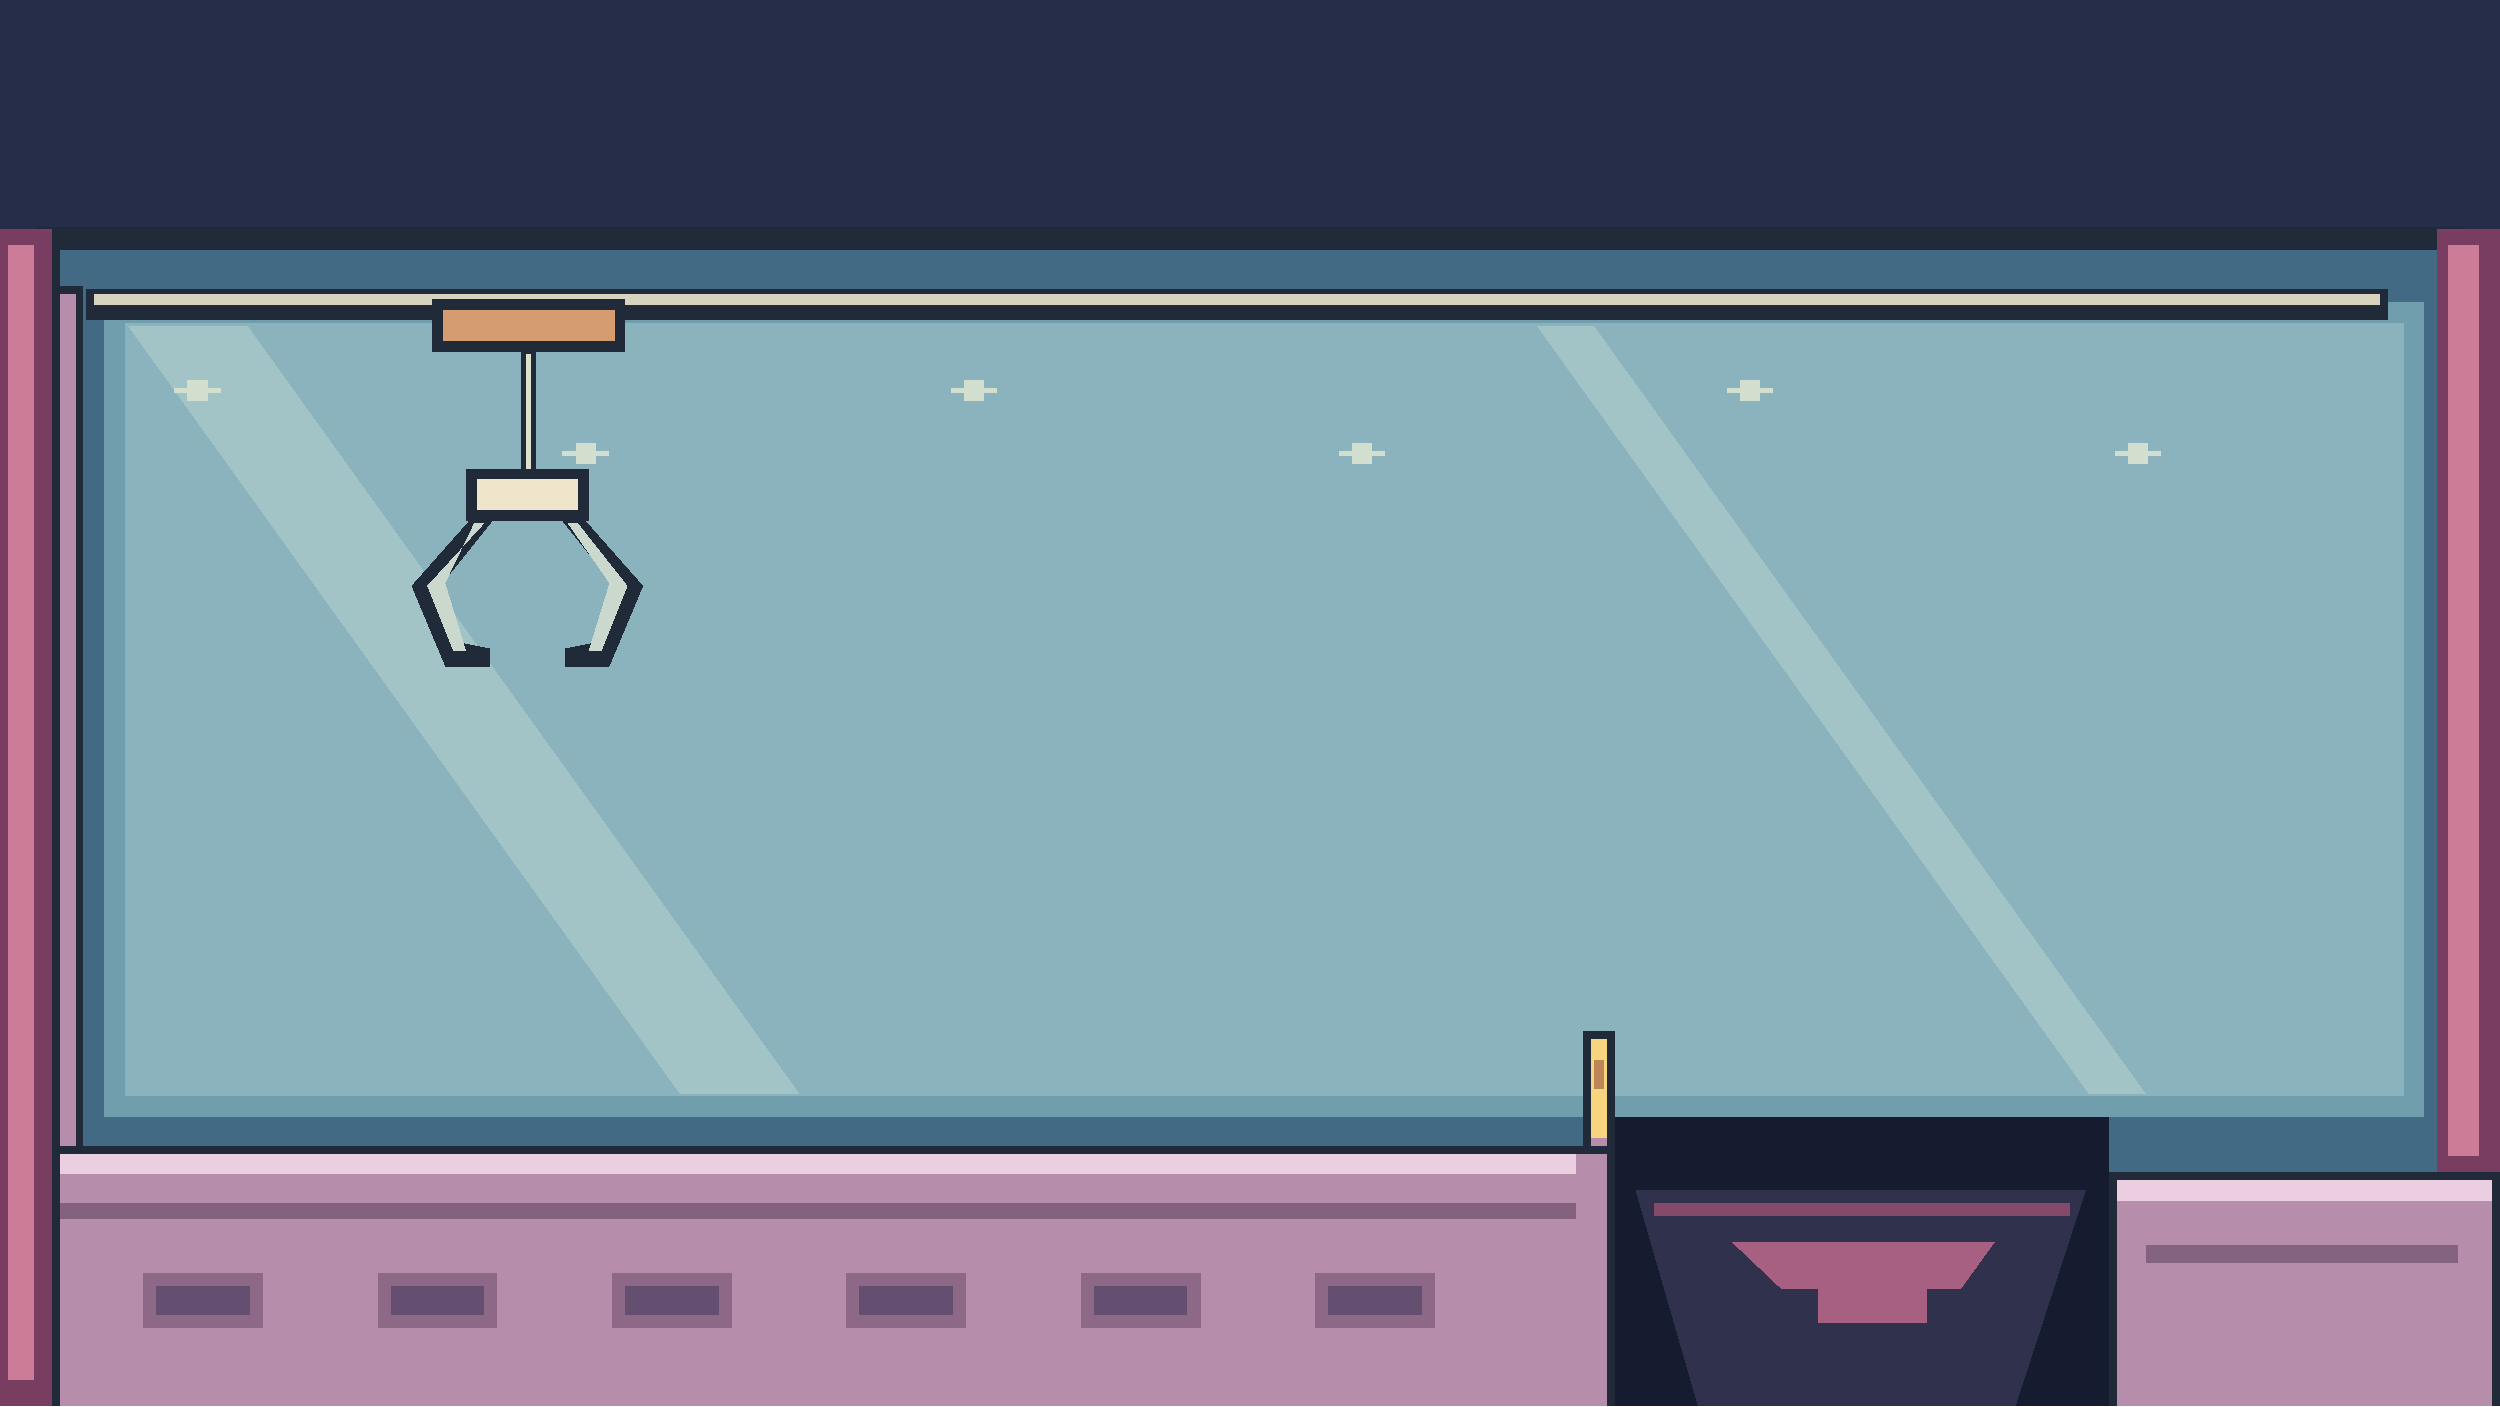
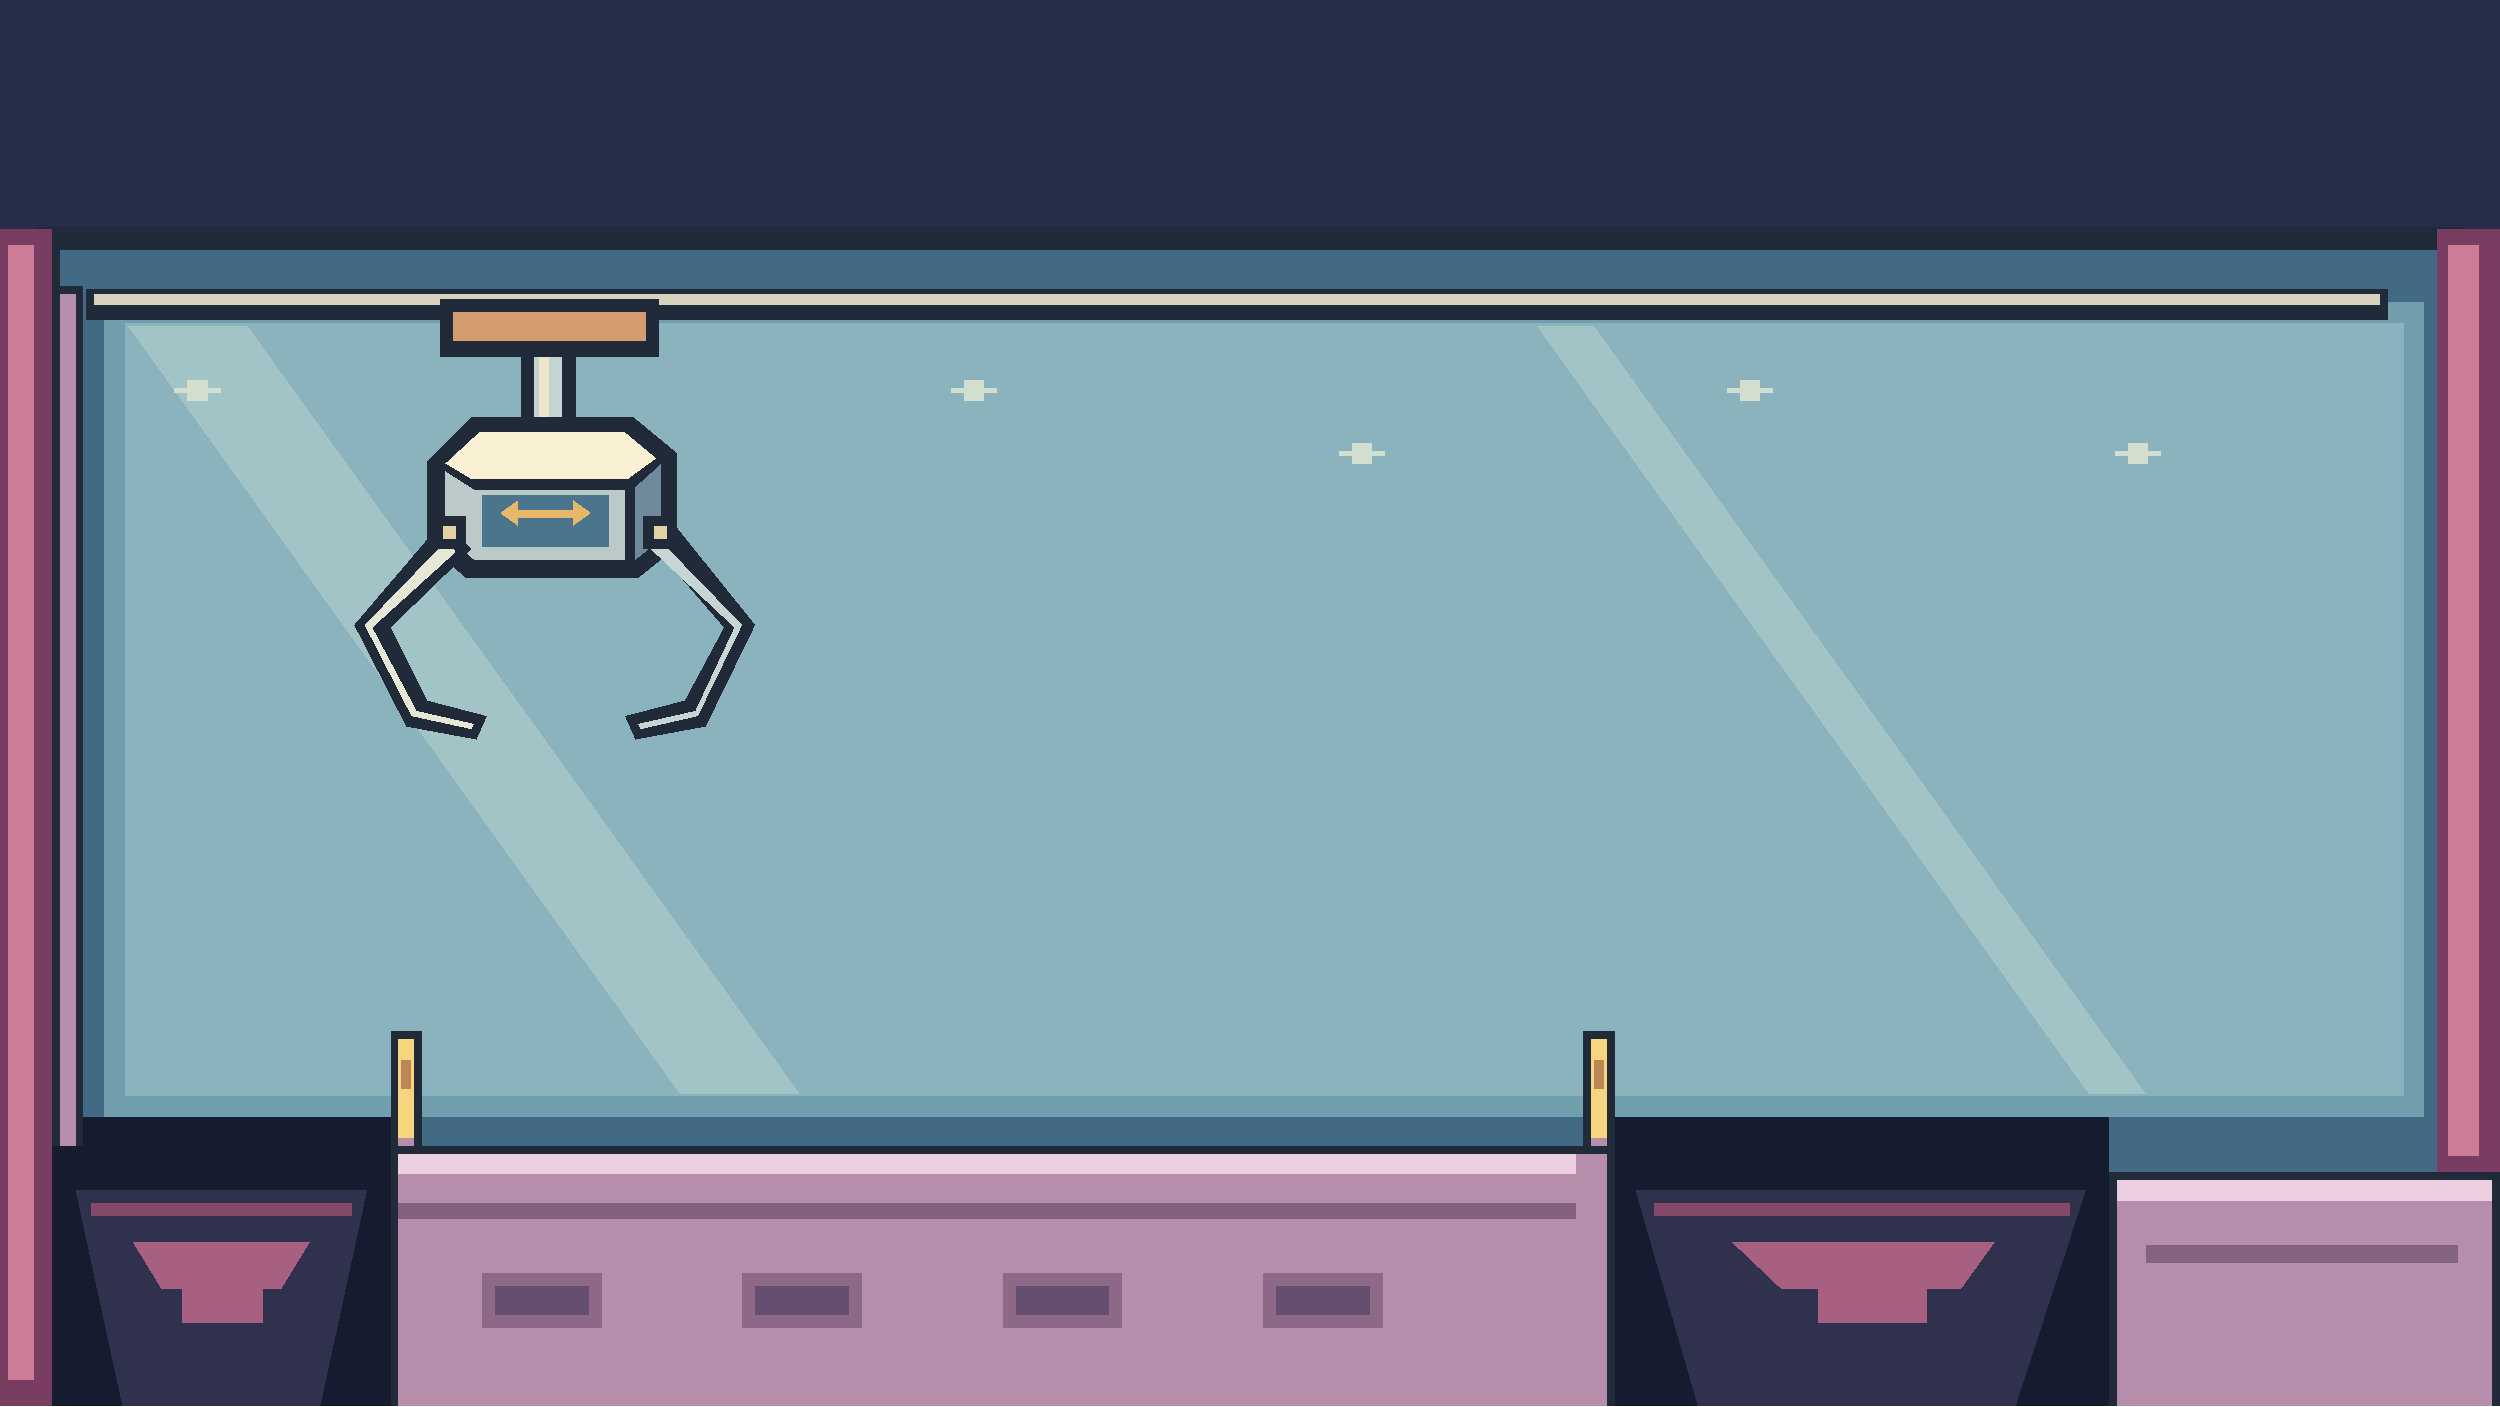
<svg xmlns="http://www.w3.org/2000/svg" width="960" height="540" viewBox="0 0 960 540" shape-rendering="crispEdges">
  <rect x="0" y="0" width="960" height="540" fill="#252d49" />
  <rect x="14" y="87" width="932" height="437" fill="#202a39" />
  <rect x="23" y="96" width="914" height="424" fill="#426a84" />
  <rect x="40" y="116" width="891" height="313" fill="#719eac" />
  <rect x="48" y="124" width="875" height="297" fill="#8bb3bd" />
  <path d="M49 125H95L307 420H261Z" fill="#a2c4c6" />
  <path d="M590 125H612L824 420H802Z" fill="#a2c4c6" />
  <rect x="72" y="146" width="8" height="8" fill="#d2dfcf" />
  <rect x="67" y="149" width="18" height="2" fill="#d2dfcf" />
  <rect x="221" y="170" width="8" height="8" fill="#d2dfcf" />
  <rect x="216" y="173" width="18" height="2" fill="#d2dfcf" />
  <rect x="370" y="146" width="8" height="8" fill="#d2dfcf" />
  <rect x="365" y="149" width="18" height="2" fill="#d2dfcf" />
  <rect x="519" y="170" width="8" height="8" fill="#d2dfcf" />
  <rect x="514" y="173" width="18" height="2" fill="#d2dfcf" />
  <rect x="668" y="146" width="8" height="8" fill="#d2dfcf" />
  <rect x="663" y="149" width="18" height="2" fill="#d2dfcf" />
  <rect x="817" y="170" width="8" height="8" fill="#d2dfcf" />
  <rect x="812" y="173" width="18" height="2" fill="#d2dfcf" />
  <rect x="33" y="111" width="884" height="12" fill="#202a39" />
  <rect x="36" y="113" width="878" height="4" fill="#d7d3be" />
-   <rect x="166" y="115" width="74" height="20" fill="#202a39" />
-   <rect x="170" y="119" width="66" height="12" fill="#d59c70" />
-   <rect x="200" y="135" width="6" height="48" fill="#202a39" />
-   <rect x="202" y="136" width="2" height="46" fill="#dce1cb" />
-   <rect x="179" y="180" width="47" height="20" fill="#202a39" />
-   <rect x="183" y="184" width="39" height="12" fill="#eee5cb" />
-   <path d="M181 199H190L170 224L178 247L188 249V256H171L158 225Z" fill="#202a39" />
-   <path d="M215 199H224L247 225L234 256H217V249L227 247L235 224Z" fill="#202a39" />
-   <path d="M182 201H186L164 225L174 250H179L171 224Z" fill="#cbd8ce" />
-   <path d="M218 201H222L241 225L231 250H226L234 224Z" fill="#cbd8ce" />
+   <rect x="169" y="115" width="84" height="22" fill="#202a39" />
+   <rect x="174" y="120" width="74" height="11" fill="#d59c70" />
+   <rect x="200" y="137" width="21" height="30" fill="#202a39" />
+   <rect x="205" y="137" width="11" height="30" fill="#c4d4d2" />
+   <rect x="207" y="137" width="4" height="29" fill="#eee5cb" />
+   <path d="M164 177L181 160H243L260 174L260 210L245 222H179L164 209Z" fill="#202a39" />
+   <path d="M171 178L184 166H240L252 176L241 184H181Z" fill="#faf0d4" />
+   <path d="M171 181L182 188H240V215H182L171 205Z" fill="#bbc9c9" />
+   <path d="M244 187L254 178V207L244 215Z" fill="#6e8999" />
+   <rect x="185" y="190" width="49" height="20" fill="#4b748d" />
+   <path d="M192 197L199 192V196H220V192L227 197L220 202V199H199V202Z" fill="#e8b86a" />
+   <path d="M171 199L181 211L150 241L164 269L187 275L183 284L156 279L136 240Z" fill="#202a39" />
+   <path d="M172 207L175 212L143 241L160 273L182 278L181 280L158 275L140 240Z" fill="#e6e7d5" />
+   <path d="M247 205L257 199L290 240L271 279L244 284L240 275L263 269L278 241Z" fill="#202a39" />
+   <path d="M253 207L285 240L268 275L246 280L245 278L267 273L282 241L250 211Z" fill="#c7d6d3" />
+   <rect x="166" y="198" width="13" height="13" fill="#202a39" />
+   <rect x="170" y="202" width="5" height="5" fill="#e4d2a6" />
+   <rect x="247" y="198" width="13" height="13" fill="#202a39" />
+   <rect x="251" y="202" width="5" height="5" fill="#e4d2a6" />
+   <rect x="20" y="429" width="130" height="111" fill="#161c30" />
+   <path d="M29 457H141L123 540H47Z" fill="#30314c" />
+   <rect x="35" y="462" width="100" height="5" fill="#854a69" />
+   <path d="M51 477H119L108 495H101V508H70V495H62Z" fill="#a76081" />
  <rect x="620" y="429" width="190" height="111" fill="#161c30" />
  <path d="M628 457H801L774 540H652Z" fill="#30314c" />
  <rect x="635" y="462" width="160" height="5" fill="#854a69" />
  <path d="M665 477H766L753 495H740V508H698V495H684Z" fill="#a76081" />
-   <rect x="20" y="440" width="600" height="100" fill="#202a39" />
-   <rect x="23" y="443" width="594" height="97" fill="#b68daa" />
+   <rect x="150" y="440" width="470" height="100" fill="#202a39" />
+   <rect x="153" y="443" width="464" height="97" fill="#b68daa" />
  <rect x="20" y="110" width="12" height="330" fill="#202a39" />
  <rect x="23" y="113" width="6" height="327" fill="#b68daa" />
+   <rect x="150" y="396" width="12" height="44" fill="#202a39" />
+   <rect x="153" y="399" width="6" height="41" fill="#b68daa" />
  <rect x="608" y="396" width="12" height="44" fill="#202a39" />
  <rect x="611" y="399" width="6" height="41" fill="#b68daa" />
  <rect x="810" y="450" width="150" height="90" fill="#202a39" />
  <rect x="813" y="453" width="144" height="87" fill="#b68daa" />
-   <rect x="23" y="443" width="582" height="8" fill="#ebcee0" />
-   <rect x="23" y="462" width="582" height="6" fill="#84617e" />
-   <rect x="55" y="489" width="46" height="21" fill="#8d6887" />
-   <rect x="60" y="494" width="36" height="11" fill="#654f70" />
-   <rect x="145" y="489" width="46" height="21" fill="#8d6887" />
-   <rect x="150" y="494" width="36" height="11" fill="#654f70" />
-   <rect x="235" y="489" width="46" height="21" fill="#8d6887" />
-   <rect x="240" y="494" width="36" height="11" fill="#654f70" />
-   <rect x="325" y="489" width="46" height="21" fill="#8d6887" />
-   <rect x="330" y="494" width="36" height="11" fill="#654f70" />
-   <rect x="415" y="489" width="46" height="21" fill="#8d6887" />
-   <rect x="420" y="494" width="36" height="11" fill="#654f70" />
-   <rect x="505" y="489" width="46" height="21" fill="#8d6887" />
-   <rect x="510" y="494" width="36" height="11" fill="#654f70" />
+   <rect x="153" y="443" width="452" height="8" fill="#ebcee0" />
+   <rect x="153" y="462" width="452" height="6" fill="#84617e" />
+   <rect x="185" y="489" width="46" height="21" fill="#8d6887" />
+   <rect x="190" y="494" width="36" height="11" fill="#654f70" />
+   <rect x="285" y="489" width="46" height="21" fill="#8d6887" />
+   <rect x="290" y="494" width="36" height="11" fill="#654f70" />
+   <rect x="385" y="489" width="46" height="21" fill="#8d6887" />
+   <rect x="390" y="494" width="36" height="11" fill="#654f70" />
+   <rect x="485" y="489" width="46" height="21" fill="#8d6887" />
+   <rect x="490" y="494" width="36" height="11" fill="#654f70" />
+   <rect x="153" y="399" width="6" height="38" fill="#f7d47e" />
+   <rect x="154" y="407" width="4" height="11" fill="#bd8657" />
  <rect x="611" y="399" width="6" height="38" fill="#f7d47e" />
  <rect x="612" y="407" width="4" height="11" fill="#bd8657" />
  <rect x="813" y="453" width="144" height="8" fill="#ebcee0" />
  <rect x="824" y="478" width="120" height="7" fill="#83637f" />
  <rect x="0" y="88" width="20" height="452" fill="#783d61" />
  <rect x="3" y="94" width="10" height="436" fill="#cc7c96" />
  <rect x="936" y="88" width="24" height="362" fill="#783d61" />
  <rect x="940" y="94" width="12" height="350" fill="#cc7c96" />
</svg>
